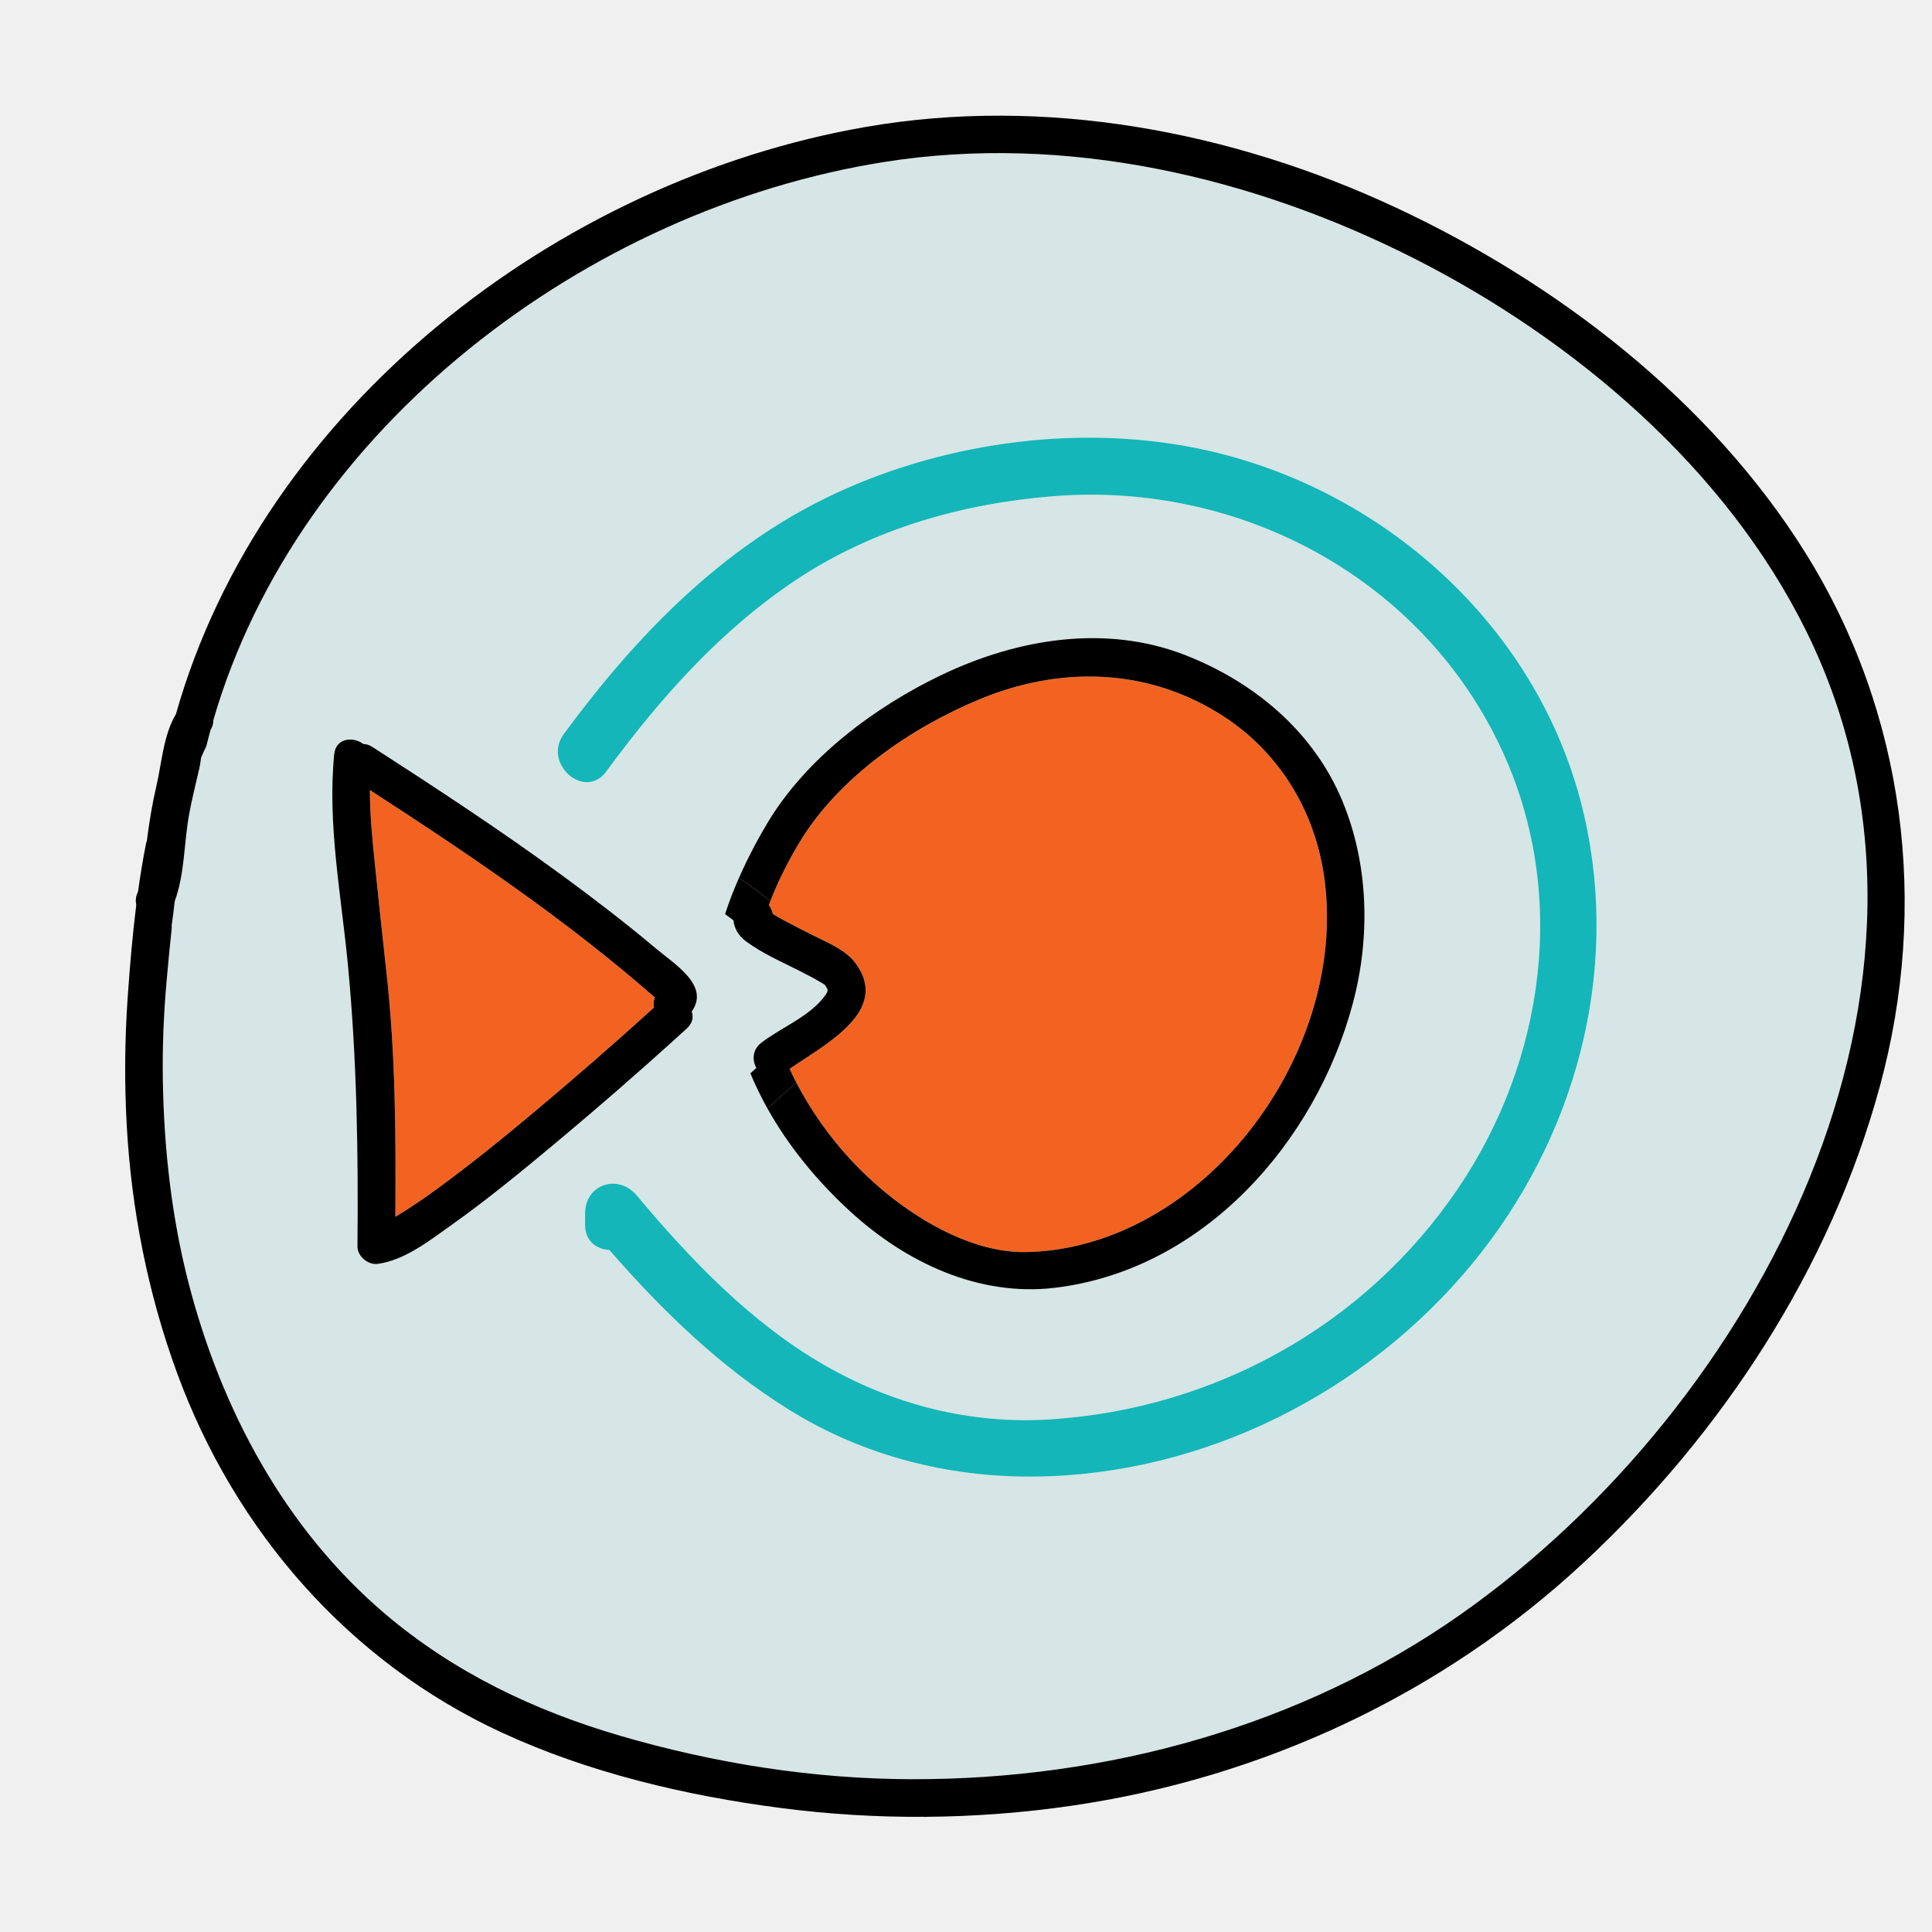
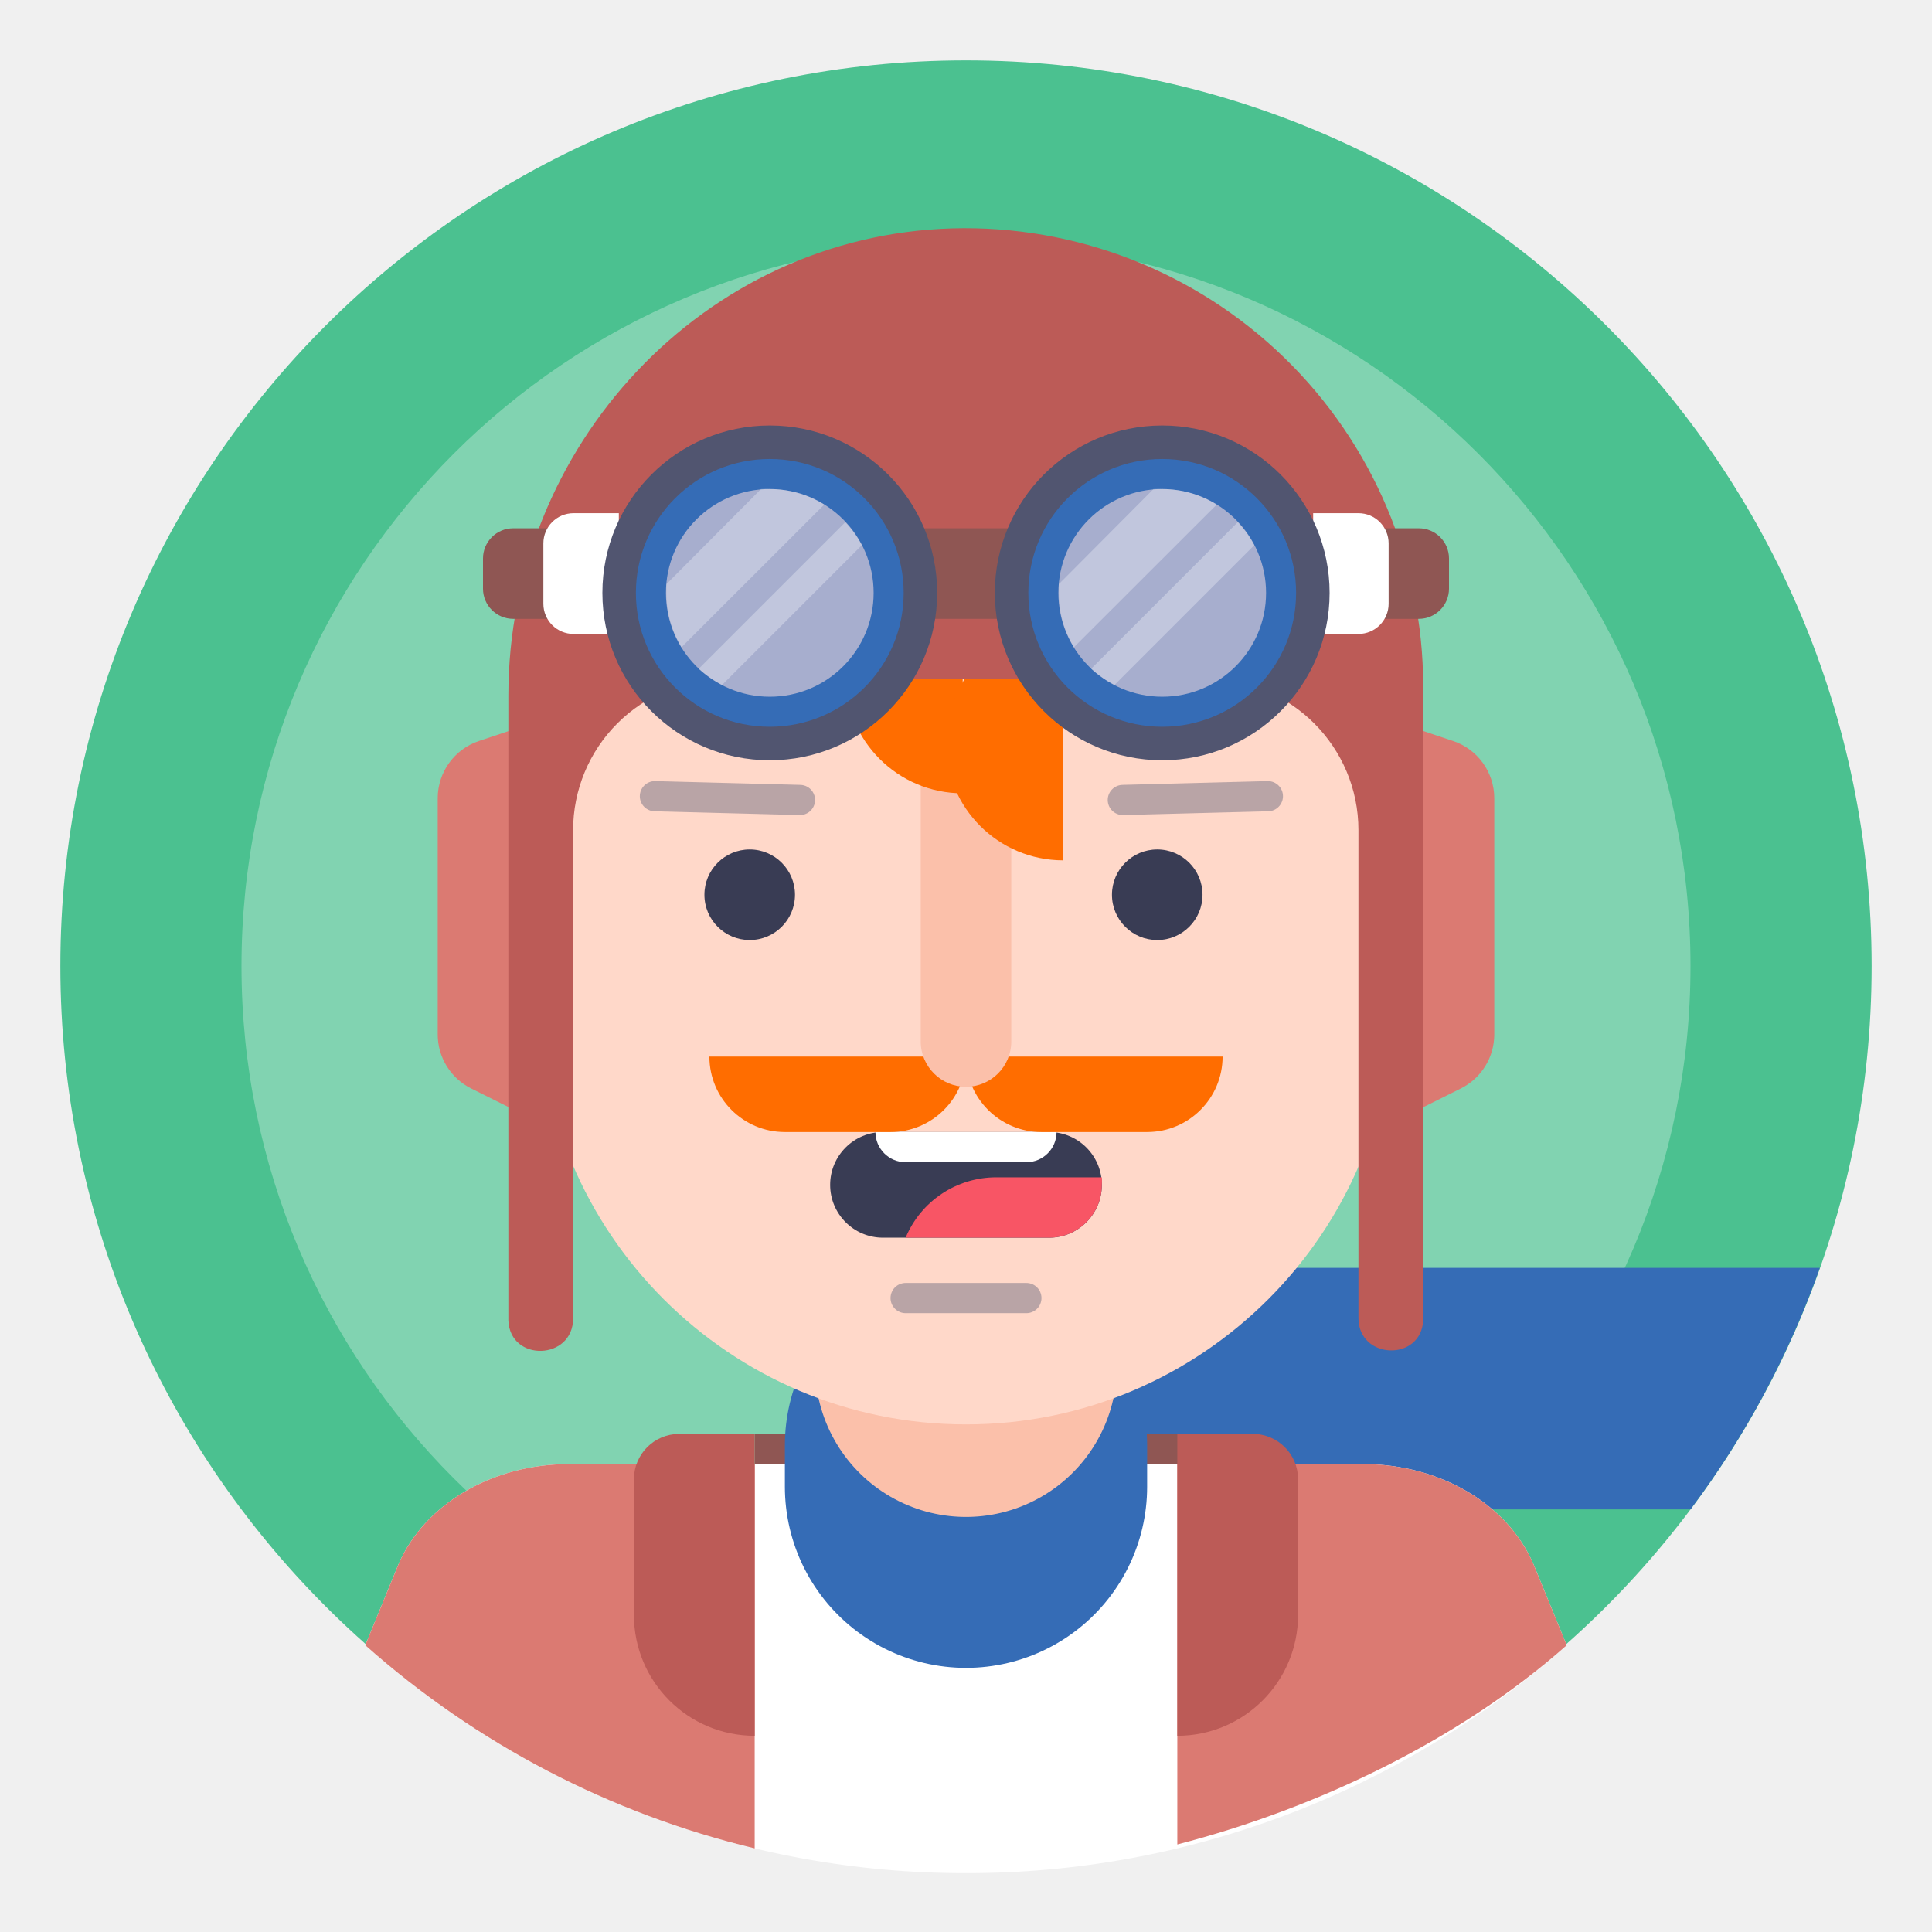
- <svg xmlns="http://www.w3.org/2000/svg" version="1.1" id="Layer_1" x="0px" y="0px" width="512px" height="512px" viewBox="0 0 512 512" style="enable-background:new 0 0 512 512;" xml:space="preserve">
-   <style type="text/css">
- 
- 	.st0{fill:#14B6B9;}
- 	.st1{fill:#4B7BB2;}
- 	.st2{fill:#1E4384;}
- 	.st3{fill:#ED488B;}
- 	.st4{fill:#EF4754;}
- 	.st5{fill:#EF4823;}
- 	.st6{fill:#8A4581;}
- 	.st7{fill:#BCBCBC;}
- 	.st8{fill:#F26322;}
- 	.st9{fill:#F6851F;}
- 	.st10{fill:#283D5B;}
- 	.st11{fill:#C56528;}
- 	.st12{fill:#2B8C5E;}
- 	.st13{fill:#FCBF95;}
- 	.st14{fill:#FEBF10;}
- 	.st15{fill:none;}
- 	.st16{fill:#CAD7D6;}
- 	.st17{fill:#CBDB2D;}
- 	.st18{fill:#373837;}
- 	.st19{fill:#D03827;}
- 	.st20{fill:#3AB37C;}
- 	.st21{fill:#D6E5E5;}
- 	.st22{fill:#71C598;}
- 
- </style>
-   <g>
-     <g>
-       <g>
-         <path class="st8" d="M351,232.973c-2.449-18.332-12.307-34.328-28.185-44.05c-19.599-12-42.26-12.31-63.223-3.608     c-18.252,7.574-37.326,20.673-47.709,37.895c-2.926,4.852-5.598,10.102-7.705,15.518c-0.15,0.385-0.287,0.773-0.431,1.16     c0.531,0.683,0.899,1.494,1.077,2.337c0.867,0.525,1.735,1.047,2.627,1.528c2.482,1.338,5.002,2.607,7.516,3.885     c3.938,2.004,8.979,3.922,11.705,7.568c9.492,12.701-8.152,21.631-17.421,28.043c0.569,1.238,1.161,2.469,1.792,3.684     c7.617,14.666,19.457,27.529,33.369,36.068c7.996,4.906,17.68,8.936,27.225,8.822c9.578-0.113,19.16-2.527,27.823-6.564     C332.813,309.705,355.921,269.795,351,232.973z" />
-       </g>
-     </g>
-     <g>
-       <g>
-         <path class="st8" d="M173.571,264.35c-23.479-20.558-49.389-38.04-75.549-54.984c-0.004,6.658,0.693,13.372,1.365,19.931     c0.969,9.433,1.962,18.876,3.016,28.298c2.412,21.549,2.537,43.211,2.371,64.865c0.275-0.16,0.546-0.32,0.799-0.475     c3.662-2.223,7.189-4.666,10.646-7.197c8.757-6.414,17.194-13.26,25.511-20.23c10.707-8.977,21.254-18.154,31.594-27.553     C173.122,266.15,173.165,265.24,173.571,264.35z" />
-       </g>
-     </g>
-     <g>
-       <g>
-         <path class="st21" d="M478.771,167.445c-21.34-43.359-61.608-77.51-104.185-99.043C331.78,46.75,282.314,35.35,234.446,42.908     c-78.904,12.461-155.354,70.33-177.907,147.928c0.017,0.859-0.206,1.748-0.737,2.609c-0.389,1.424-0.766,2.852-1.118,4.289     c-0.501,1.012-0.958,2.035-1.39,3.066c-0.131,0.949-0.26,1.871-0.445,2.697c-0.922,4.109-1.983,8.18-2.733,12.326     c-1.384,7.654-1.136,15.721-3.812,23.021c-0.234,2.115-0.49,4.221-0.794,6.307c-0.036,0.256-0.024,0.492,0.011,0.719     c-0.475,4.389-0.883,8.791-1.287,13.205c-0.842,9.178-1.24,18.393-1.072,27.609c0.33,18.053,2.354,36.18,6.904,53.678     c8.67,33.336,25.497,64.824,52.007,87.348c18.228,15.486,39.549,25.66,62.419,32.326c25.009,7.289,51.032,11.408,77.107,11.471     c51.486,0.125,103.197-13.916,145.553-43.721C465.644,372.555,524.761,260.889,478.771,167.445z M119.562,324.697     c-5.693,4.037-12.355,9.318-19.504,10.244c-2.554,0.332-5.352-2.045-5.326-4.652c0.239-24.994-0.16-49.736-2.534-74.631     c-1.759-18.433-5.452-37.208-3.634-55.767c0.421-4.303,4.961-4.786,7.722-2.725c0.764,0.009,1.585,0.251,2.431,0.796     c17.11,11.046,34.17,22.217,50.59,34.272c8.309,6.101,16.498,12.376,24.387,19.017c5.161,4.346,14.512,9.939,9.622,16.812     c0.513,1.436,0.257,3.074-1.286,4.48c-11.628,10.605-23.513,20.953-35.596,31.031     C137.688,310.869,128.852,318.109,119.562,324.697z M390.208,334.834c-28.313,34.414-71.496,56.127-116.327,56.479     c-22.801,0.18-45.147-5.553-64.597-17.607c-18.35-11.371-33.73-26.275-47.807-42.461c-3.357-0.148-6.428-2.291-6.428-6.67v-3     c0-7.812,8.845-10.572,13.697-4.771c14.186,16.957,30.168,33.654,49.466,44.816c18.438,10.664,38.995,15.912,60.329,14.521     c43.481-2.84,83.351-24.98,107.855-61.191c23.022-34.021,29.145-78.075,11.762-115.863     c-21.054-45.764-69.449-71.58-119.111-67.584c-24.074,1.938-47.772,8.674-68.007,22.123     c-20.124,13.377-36.163,31.466-50.376,50.83c-5.721,7.793-16.959-2.152-11.27-9.904c19.162-26.105,42.193-49.897,71.914-63.752     c30.132-14.045,66.748-18.755,99.261-11.283c47.862,11.001,88.198,48.178,99.274,96.694     C429.416,258.139,417.374,301.812,390.208,334.834z M201.732,276.355c5.348-4.133,13.019-7.008,16.999-12.643     c0.468-0.662,0.863-1.295,0.299-2.051c-0.312-0.416-0.424-0.609-0.449-0.691c-0.04-0.02-0.092-0.047-0.166-0.094     c-2.008-1.258-4.111-2.35-6.219-3.426c-4.93-2.52-10.257-4.779-14.695-8.139c-1.828-1.383-2.96-3.426-3.129-5.412     c-0.744-0.549-1.475-1.113-2.221-1.659c1.064-3.305,2.342-6.559,3.703-9.644c2.553-5.788,5.395-10.973,7.658-14.728     c10.309-17.099,28.374-30.601,46.177-39.081c19.983-9.519,43.3-13.426,64.42-5.178c18.233,7.12,33.934,20.207,41.587,38.541     c7.049,16.889,7.504,36.178,2.816,53.764c-9.809,36.811-39.534,70.619-78.904,75.355c-20.31,2.443-39.631-6.758-54.365-20.291     c-8.562-7.861-16.194-17.061-21.893-27.273c-1.678-3.008-3.184-6.104-4.5-9.277c0.533-0.469,1.059-0.943,1.591-1.412     C199.31,280.967,199.364,278.184,201.732,276.355z" />
-       </g>
-     </g>
-     <g>
-       <g>
-         <path d="M478.458,146.518c-25.208-40.398-65.945-71.646-108.668-91.566c-43.311-20.195-92.883-29.541-140.295-21.322     C147.671,47.811,69.541,108.289,46.62,189.26c-3.336,5.541-3.768,13.082-5.205,19.189c-1.015,4.303-1.729,8.689-2.326,13.068     c-0.06,0.432-0.109,0.865-0.156,1.295c-0.098,0.264-0.188,0.533-0.248,0.832c-0.836,4.189-1.518,8.41-2.104,12.646     c-0.033,0.074-0.061,0.148-0.096,0.223c-0.533,1.158-0.606,2.258-0.367,3.238c-1.014,8.078-1.688,16.207-2.263,24.316     c-0.812,11.434-0.903,22.898-0.26,34.342c1.253,22.287,5.647,44.52,13.341,65.482c15.342,41.799,45.506,76.547,86.127,95.293     c23.07,10.645,48.766,16.691,73.87,19.959c25.53,3.324,51.527,3.104,76.999-0.598c50.868-7.389,98.493-29.662,136.1-64.754     c36.375-33.939,64.978-77.57,78.113-125.768C511.26,239.908,504.95,188.973,478.458,146.518z M387.151,427.787     c-42.355,29.805-94.066,43.846-145.553,43.721c-26.075-0.062-52.099-4.182-77.107-11.471     c-22.87-6.666-44.191-16.84-62.419-32.326c-26.51-22.523-43.337-54.012-52.007-87.348c-4.551-17.498-6.574-35.625-6.904-53.678     c-0.168-9.217,0.23-18.432,1.072-27.609c0.404-4.414,0.812-8.816,1.287-13.205c-0.035-0.227-0.047-0.463-0.011-0.719     c0.304-2.086,0.56-4.191,0.794-6.307c2.676-7.301,2.428-15.367,3.812-23.021c0.75-4.146,1.812-8.217,2.733-12.326     c0.186-0.826,0.314-1.748,0.445-2.697c0.432-1.031,0.889-2.055,1.39-3.066c0.353-1.438,0.729-2.865,1.118-4.289     c0.531-0.861,0.754-1.75,0.737-2.609c22.554-77.598,99.003-135.467,177.907-147.928c47.868-7.559,97.334,3.842,140.14,25.494     c42.576,21.533,82.845,55.684,104.185,99.043C524.761,260.889,465.644,372.555,387.151,427.787z" />
-       </g>
-     </g>
-     <g>
-       <g>
-         <path d="M173.692,251.252c-7.889-6.641-16.078-12.916-24.387-19.017c-16.42-12.056-33.479-23.227-50.59-34.272     c-0.846-0.545-1.667-0.787-2.431-0.796c-2.761-2.062-7.301-1.578-7.722,2.725c-1.818,18.559,1.875,37.334,3.634,55.767     c2.374,24.895,2.773,49.637,2.534,74.631c-0.025,2.607,2.772,4.984,5.326,4.652c7.148-0.926,13.811-6.207,19.504-10.244     c9.29-6.588,18.127-13.828,26.871-21.121c12.083-10.078,23.968-20.426,35.596-31.031c1.543-1.406,1.799-3.045,1.286-4.48     C188.204,261.191,178.854,255.598,173.692,251.252z M173.323,267.004c-10.34,9.398-20.887,18.576-31.594,27.553     c-8.316,6.971-16.754,13.816-25.511,20.23c-3.456,2.531-6.983,4.975-10.646,7.197c-0.253,0.154-0.523,0.314-0.799,0.475     c0.166-21.654,0.041-43.316-2.371-64.865c-1.054-9.422-2.047-18.865-3.016-28.298c-0.672-6.559-1.369-13.272-1.365-19.931     c26.16,16.944,52.07,34.427,75.549,54.984C173.165,265.24,173.122,266.15,173.323,267.004z" />
-       </g>
-     </g>
-     <g>
-       <g>
-         <path d="M355.696,212.152c-7.653-18.334-23.354-31.421-41.587-38.541c-21.12-8.248-44.437-4.341-64.42,5.178     c-17.803,8.48-35.868,21.982-46.177,39.081c-2.264,3.755-5.105,8.939-7.658,14.728c2.793,2.018,5.566,4.062,8.324,6.129     c2.107-5.416,4.779-10.666,7.705-15.518c10.383-17.222,29.457-30.32,47.709-37.895c20.963-8.701,43.624-8.392,63.223,3.608     c15.878,9.722,25.735,25.718,28.185,44.05c4.921,36.822-18.187,76.732-51.539,92.285c-8.663,4.037-18.245,6.451-27.823,6.564     c-9.545,0.113-19.229-3.916-27.225-8.822c-13.912-8.539-25.752-21.402-33.369-36.068c-2.553,2.271-5.119,4.527-7.693,6.775     c5.698,10.213,13.331,19.412,21.893,27.273c14.734,13.533,34.056,22.734,54.365,20.291c39.37-4.736,69.096-38.545,78.904-75.355     C363.2,248.33,362.745,229.041,355.696,212.152z" />
-       </g>
-     </g>
-     <g>
-       <g>
-         <path d="M226.673,255.205c-2.727-3.646-7.767-5.564-11.705-7.568c-2.514-1.277-5.033-2.547-7.516-3.885     c-0.892-0.481-1.76-1.003-2.627-1.528c-0.178-0.843-0.546-1.654-1.077-2.337c0.144-0.387,0.28-0.775,0.431-1.16     c-2.758-2.066-5.531-4.111-8.324-6.129c-1.361,3.085-2.639,6.339-3.703,9.644c0.746,0.546,1.477,1.11,2.221,1.659     c0.169,1.986,1.301,4.029,3.129,5.412c4.438,3.359,9.766,5.619,14.695,8.139c2.107,1.076,4.211,2.168,6.219,3.426     c0.074,0.047,0.126,0.074,0.166,0.094c0.025,0.082,0.138,0.275,0.449,0.691c0.564,0.756,0.169,1.389-0.299,2.051     c-3.98,5.635-11.651,8.51-16.999,12.643c-2.368,1.828-2.423,4.611-1.291,6.662c-0.532,0.469-1.058,0.943-1.591,1.412     c1.316,3.174,2.822,6.27,4.5,9.277c2.574-2.248,5.141-4.504,7.693-6.775c-0.631-1.215-1.223-2.445-1.792-3.684     C218.521,276.836,236.165,267.906,226.673,255.205z" />
-       </g>
-     </g>
-     <g>
-       <g>
-         <path class="st0" d="M419.845,216.21c-11.076-48.517-51.412-85.693-99.274-96.694c-32.513-7.472-69.129-2.762-99.261,11.283     c-29.721,13.854-52.752,37.646-71.914,63.752c-5.689,7.752,5.549,17.697,11.27,9.904c14.213-19.364,30.252-37.453,50.376-50.83     c20.234-13.449,43.933-20.186,68.007-22.123c49.662-3.996,98.058,21.82,119.111,67.584     c17.383,37.788,11.261,81.842-11.762,115.863c-24.505,36.211-64.374,58.352-107.855,61.191     c-21.334,1.391-41.891-3.857-60.329-14.521c-19.298-11.162-35.28-27.859-49.466-44.816c-4.853-5.801-13.697-3.041-13.697,4.771v3     c0,4.379,3.07,6.521,6.428,6.67c14.076,16.186,29.457,31.09,47.807,42.461c19.449,12.055,41.796,17.787,64.597,17.607     c44.831-0.352,88.014-22.064,116.327-56.479C417.374,301.812,429.416,258.139,419.845,216.21z" />
-       </g>
-     </g>
-   </g>
+ <svg xmlns="http://www.w3.org/2000/svg" width="800px" height="800px" viewBox="0 0 128 128" data-name="Layer 1" id="Layer_1">
+   <defs>
+     <style>.cls-1{fill:#4bc190;}.cls-2,.cls-5{fill:#ffffff;}.cls-2{opacity:0.3;}.cls-3{fill:#356cb6;}.cls-4{fill:#8f5653;}.cls-10,.cls-17,.cls-6,.cls-7{fill:none;stroke-linecap:round;stroke-linejoin:round;}.cls-6{stroke:#356cb6;stroke-width:24px;}.cls-7{stroke:#fbc0aa;stroke-width:20px;}.cls-8{fill:#ffd8c9;}.cls-9{fill:#393c54;}.cls-10,.cls-17{stroke:#515570;}.cls-10{stroke-width:2px;opacity:0.4;}.cls-11{fill:#f85565;}.cls-12{fill:#db7a72;}.cls-13{fill:#bc5b57;}.cls-14{fill:#ff6d00;}.cls-15{fill:#fbc0aa;}.cls-16{fill:#a7aece;}.cls-17{stroke-width:2.22px;}</style>
+   </defs>
+   <circle class="cls-1" cx="64" cy="64" r="60" />
+   <circle class="cls-2" cx="64" cy="64" r="48" />
+   <path class="cls-3" d="M120.57,84H67v16h45A60,60,0,0,0,120.57,84Z" />
+   <rect class="cls-4" height="15" width="29" x="50" y="95" />
+   <path class="cls-5" d="M64,124.1A59.73,59.73,0,0,0,103.8,109l-2.2-5.36c-1.71-4-6.22-6.64-11.29-6.64H37.69c-5.07,0-9.58,2.66-11.29,6.64L24.2,109A59.73,59.73,0,0,0,64,124.1Z" />
+   <line class="cls-6" x1="64" x2="64" y1="95.75" y2="98.5" />
+   <line class="cls-7" x1="64" x2="64" y1="77.75" y2="90.5" />
+   <path class="cls-8" d="M64,94.37A28.31,28.31,0,0,1,35.68,66.05V47.43a28.32,28.32,0,1,1,56.64,0V66.05A28.31,28.31,0,0,1,64,94.37Z" />
+   <circle class="cls-9" cx="76.67" cy="59.28" r="3" />
+   <circle class="cls-9" cx="49.67" cy="59.28" r="3" />
+   <line class="cls-10" x1="74.39" x2="84" y1="53" y2="52.75" />
+   <line class="cls-10" x1="53" x2="43.39" y1="53" y2="52.75" />
+   <line class="cls-10" x1="60" x2="68" y1="86" y2="86" />
+   <path class="cls-9" d="M69.5,82h-11a3.5,3.5,0,0,1,0-7h11a3.5,3.5,0,0,1,0,7Z" />
+   <path class="cls-5" d="M58,75H70a0,0,0,0,1,0,0v0a2,2,0,0,1-2,2H60a2,2,0,0,1-2-2v0A0,0,0,0,1,58,75Z" />
+   <path class="cls-11" d="M60,82h9.5A3.5,3.5,0,0,0,73,78.5a4,4,0,0,0,0-.5H66A6.5,6.5,0,0,0,60,82Z" />
+   <path class="cls-12" d="M103.8,109l-2.2-5.36c-1.71-4-6.22-6.64-11.29-6.64H78v25.2C87.34,119.79,96.8,115.21,103.8,109Z" />
+   <path class="cls-12" d="M26.4,103.64,24.2,109A59.86,59.86,0,0,0,50,122.46V97H37.69C32.62,97,28.11,99.66,26.4,103.64Z" />
+   <path class="cls-13" d="M78,95h5a3,3,0,0,1,3,3v9a8,8,0,0,1-8,8h0a0,0,0,0,1,0,0V95a0,0,0,0,1,0,0Z" />
+   <path class="cls-14" d="M64,70H81a0,0,0,0,1,0,0v0a5,5,0,0,1-5,5H69a5,5,0,0,1-5-5v0A0,0,0,0,1,64,70Z" />
+   <path class="cls-14" d="M47,70H64a0,0,0,0,1,0,0v0a5,5,0,0,1-5,5H52a5,5,0,0,1-5-5v0A0,0,0,0,1,47,70Z" />
+   <path class="cls-12" d="M93,74l3.79-1.89A4,4,0,0,0,99,68.53V52.88a4,4,0,0,0-2.74-3.79L93,48Z" />
+   <path class="cls-15" d="M64,72h0a3,3,0,0,1-3-3V50h6V69A3,3,0,0,1,64,72Z" />
+   <path class="cls-12" d="M35,74l-3.79-1.89A4,4,0,0,1,29,68.53V52.88a4,4,0,0,1,2.74-3.79L35,48Z" />
+   <path class="cls-14" d="M63.78,52.56a7.78,7.78,0,0,1,0-15.56" />
+   <path class="cls-14" d="M70.44,57a7.78,7.78,0,0,1,0-15.56" />
+   <path class="cls-13" d="M42,95h0a8,8,0,0,1,8,8v9a3,3,0,0,1-3,3H42a0,0,0,0,1,0,0V95A0,0,0,0,1,42,95Z" transform="translate(92 210) rotate(180)" />
+   <path class="cls-13" d="M63.08,15.13c-16.49.49-29.4,14.45-29.4,30.95v30c0,.48,0,11,0,11.42.13,2.76,4.29,2.62,4.29-.15V55A10,10,0,0,1,48,45H80A10,10,0,0,1,90,55V87.32c0,2.77,4.16,2.91,4.29.15,0-.47,0-10.94,0-11.42V45.43A30.35,30.35,0,0,0,63.08,15.13Z" />
+   <path class="cls-4" d="M87,35h7a2,2,0,0,1,2,2v2a2,2,0,0,1-2,2H87a0,0,0,0,1,0,0V35A0,0,0,0,1,87,35Z" />
+   <path class="cls-5" d="M87,34h3a2,2,0,0,1,2,2v4a2,2,0,0,1-2,2H87a0,0,0,0,1,0,0V34A0,0,0,0,1,87,34Z" />
+   <path class="cls-4" d="M34,35h7a0,0,0,0,1,0,0v6a0,0,0,0,1,0,0H34a2,2,0,0,1-2-2V37A2,2,0,0,1,34,35Z" />
+   <path class="cls-5" d="M36,34h3a2,2,0,0,1,2,2v4a2,2,0,0,1-2,2H36a0,0,0,0,1,0,0V34A0,0,0,0,1,36,34Z" transform="translate(77 76) rotate(180)" />
+   <rect class="cls-4" height="6" width="10" x="58" y="35" />
+   <circle class="cls-3" cx="77" cy="39.28" r="11" />
+   <circle class="cls-16" cx="77" cy="39.28" r="6.88" />
+   <path class="cls-2" d="M77,32.4a5.49,5.49,0,0,0-.58,0L70.15,38.7c0,.19,0,.38,0,.58a6.9,6.9,0,0,0,1,3.6l9.46-9.45A6.85,6.85,0,0,0,77,32.4Z" />
+   <path class="cls-2" d="M73.84,45.38l9.26-9.26A6.82,6.82,0,0,0,82,34.6l-9.71,9.71A7.31,7.31,0,0,0,73.84,45.38Z" />
+   <circle class="cls-17" cx="77" cy="39.28" r="9.98" />
+   <circle class="cls-3" cx="51" cy="39.28" r="11" />
+   <circle class="cls-17" cx="51" cy="39.28" r="9.98" />
+   <circle class="cls-16" cx="51" cy="39.28" r="6.88" />
+   <path class="cls-2" d="M51,32.4a5.49,5.49,0,0,0-.58,0L44.15,38.7c0,.19,0,.38,0,.58a6.9,6.9,0,0,0,1,3.6l9.46-9.45A6.85,6.85,0,0,0,51,32.4Z" />
+   <path class="cls-2" d="M47.84,45.38l9.26-9.26A6.82,6.82,0,0,0,56,34.6l-9.71,9.71A7.31,7.31,0,0,0,47.84,45.38Z" />
</svg>
